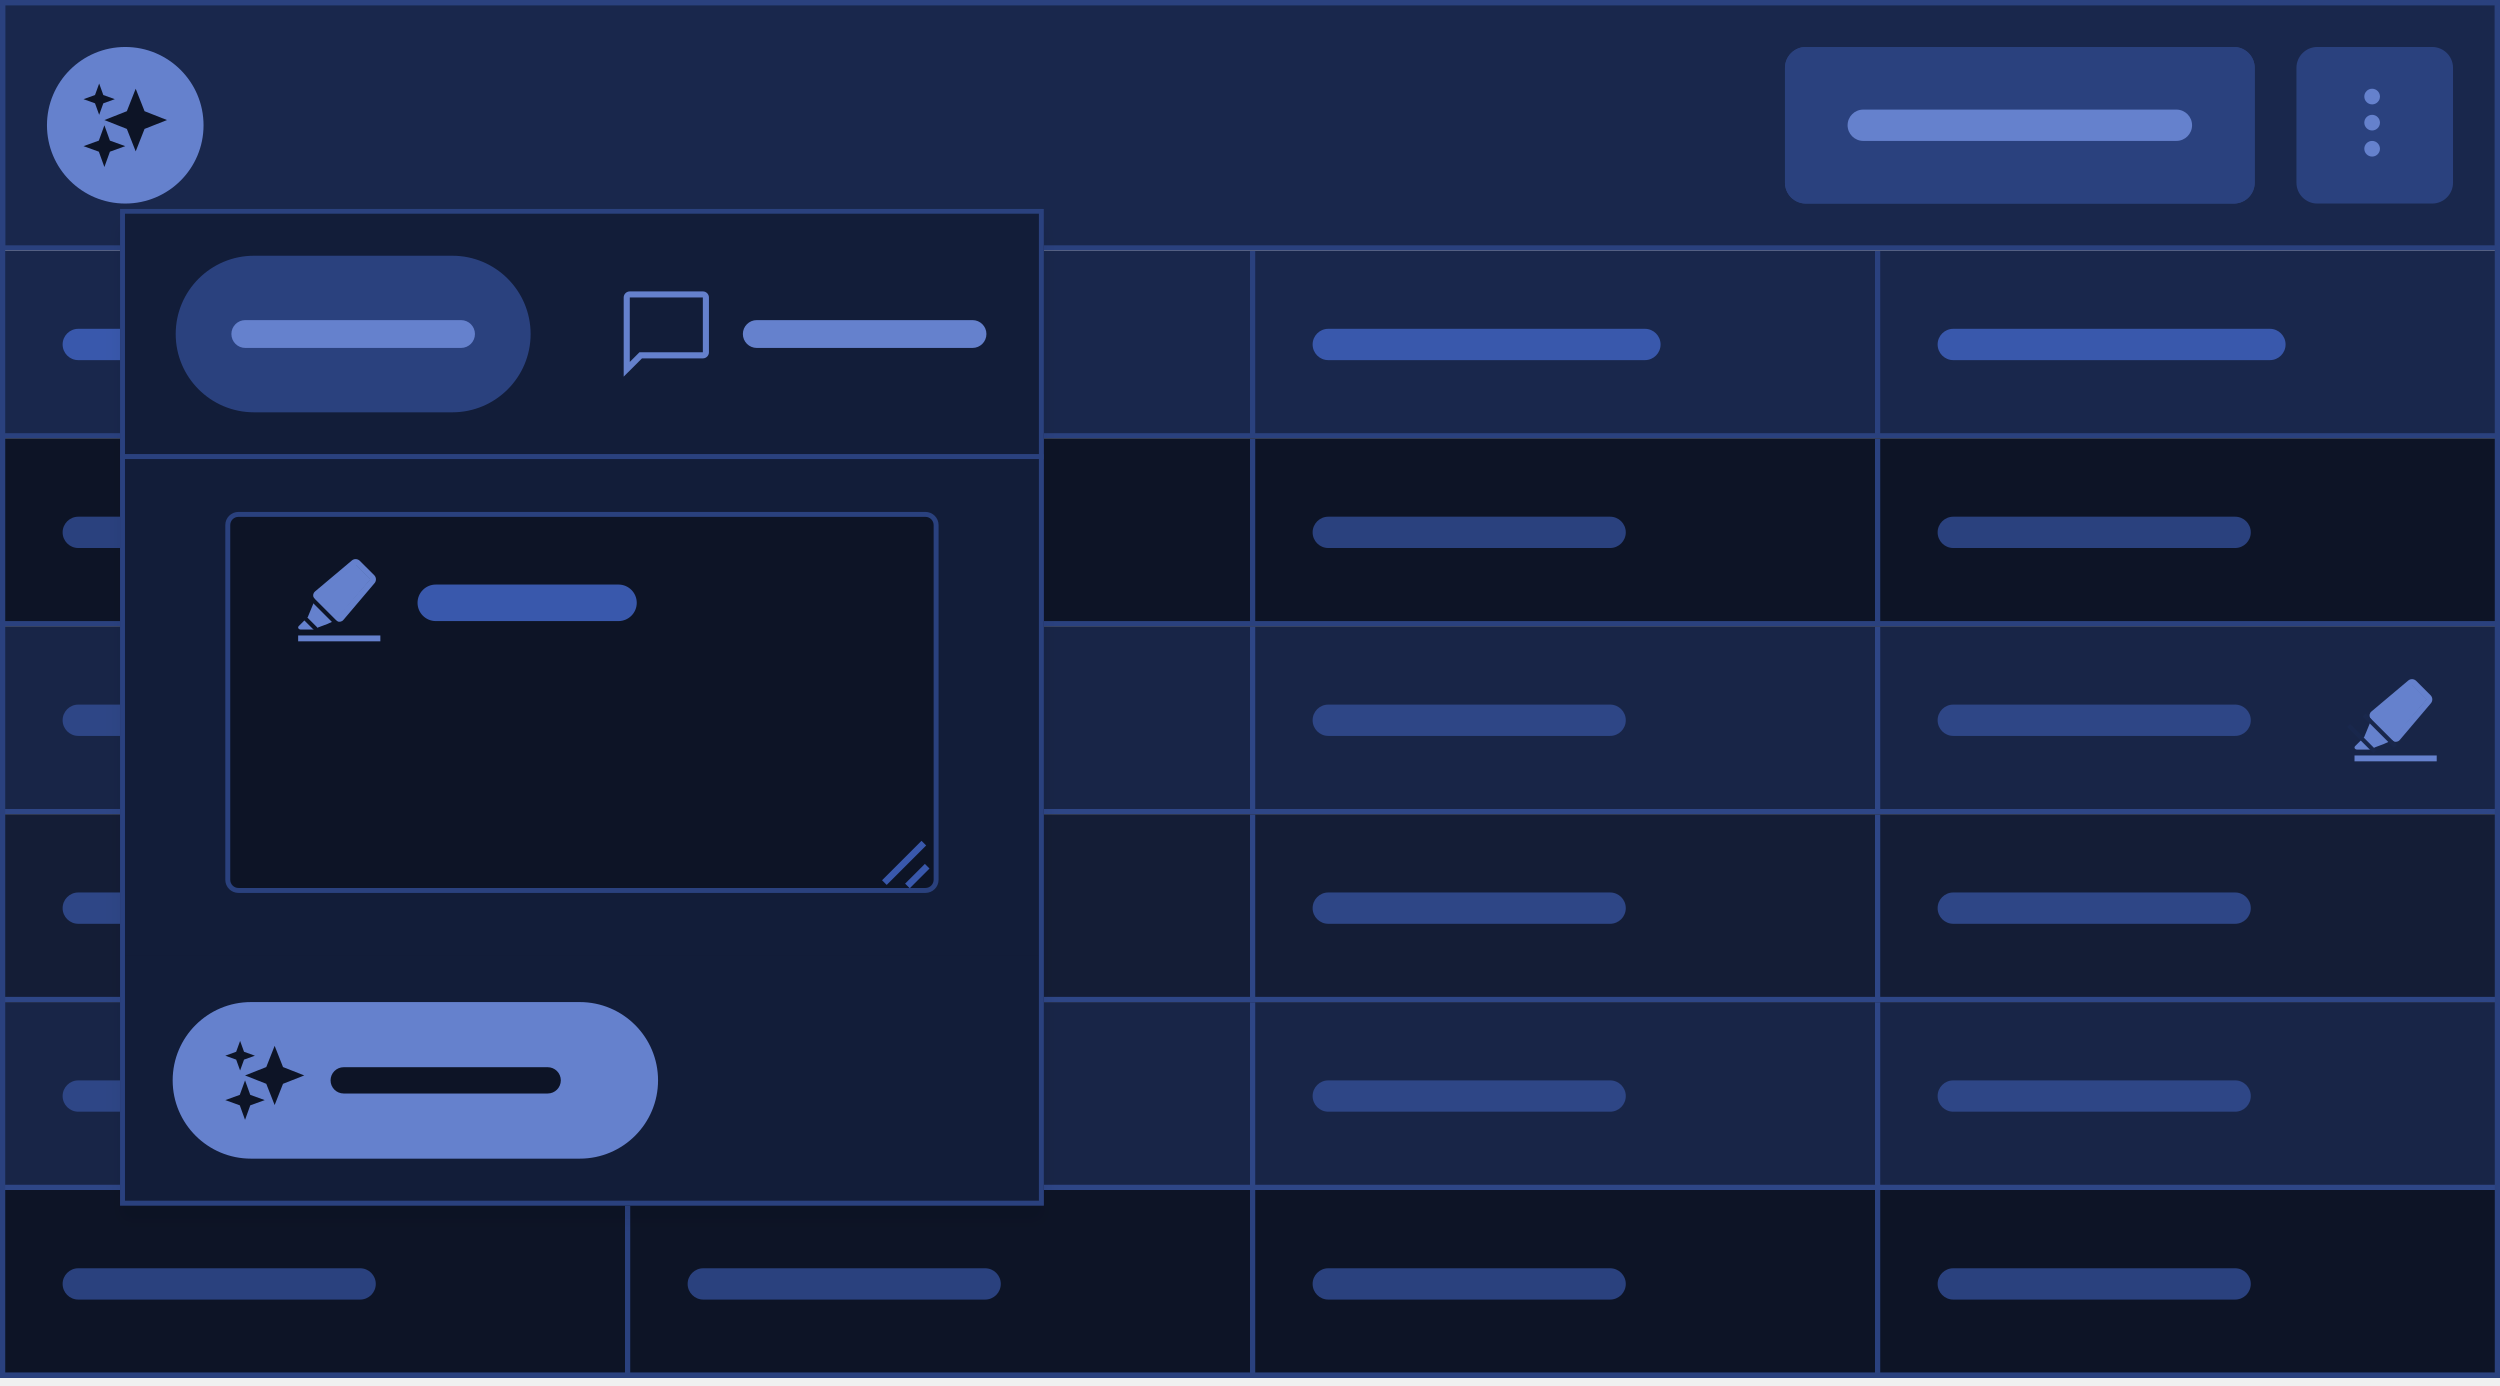
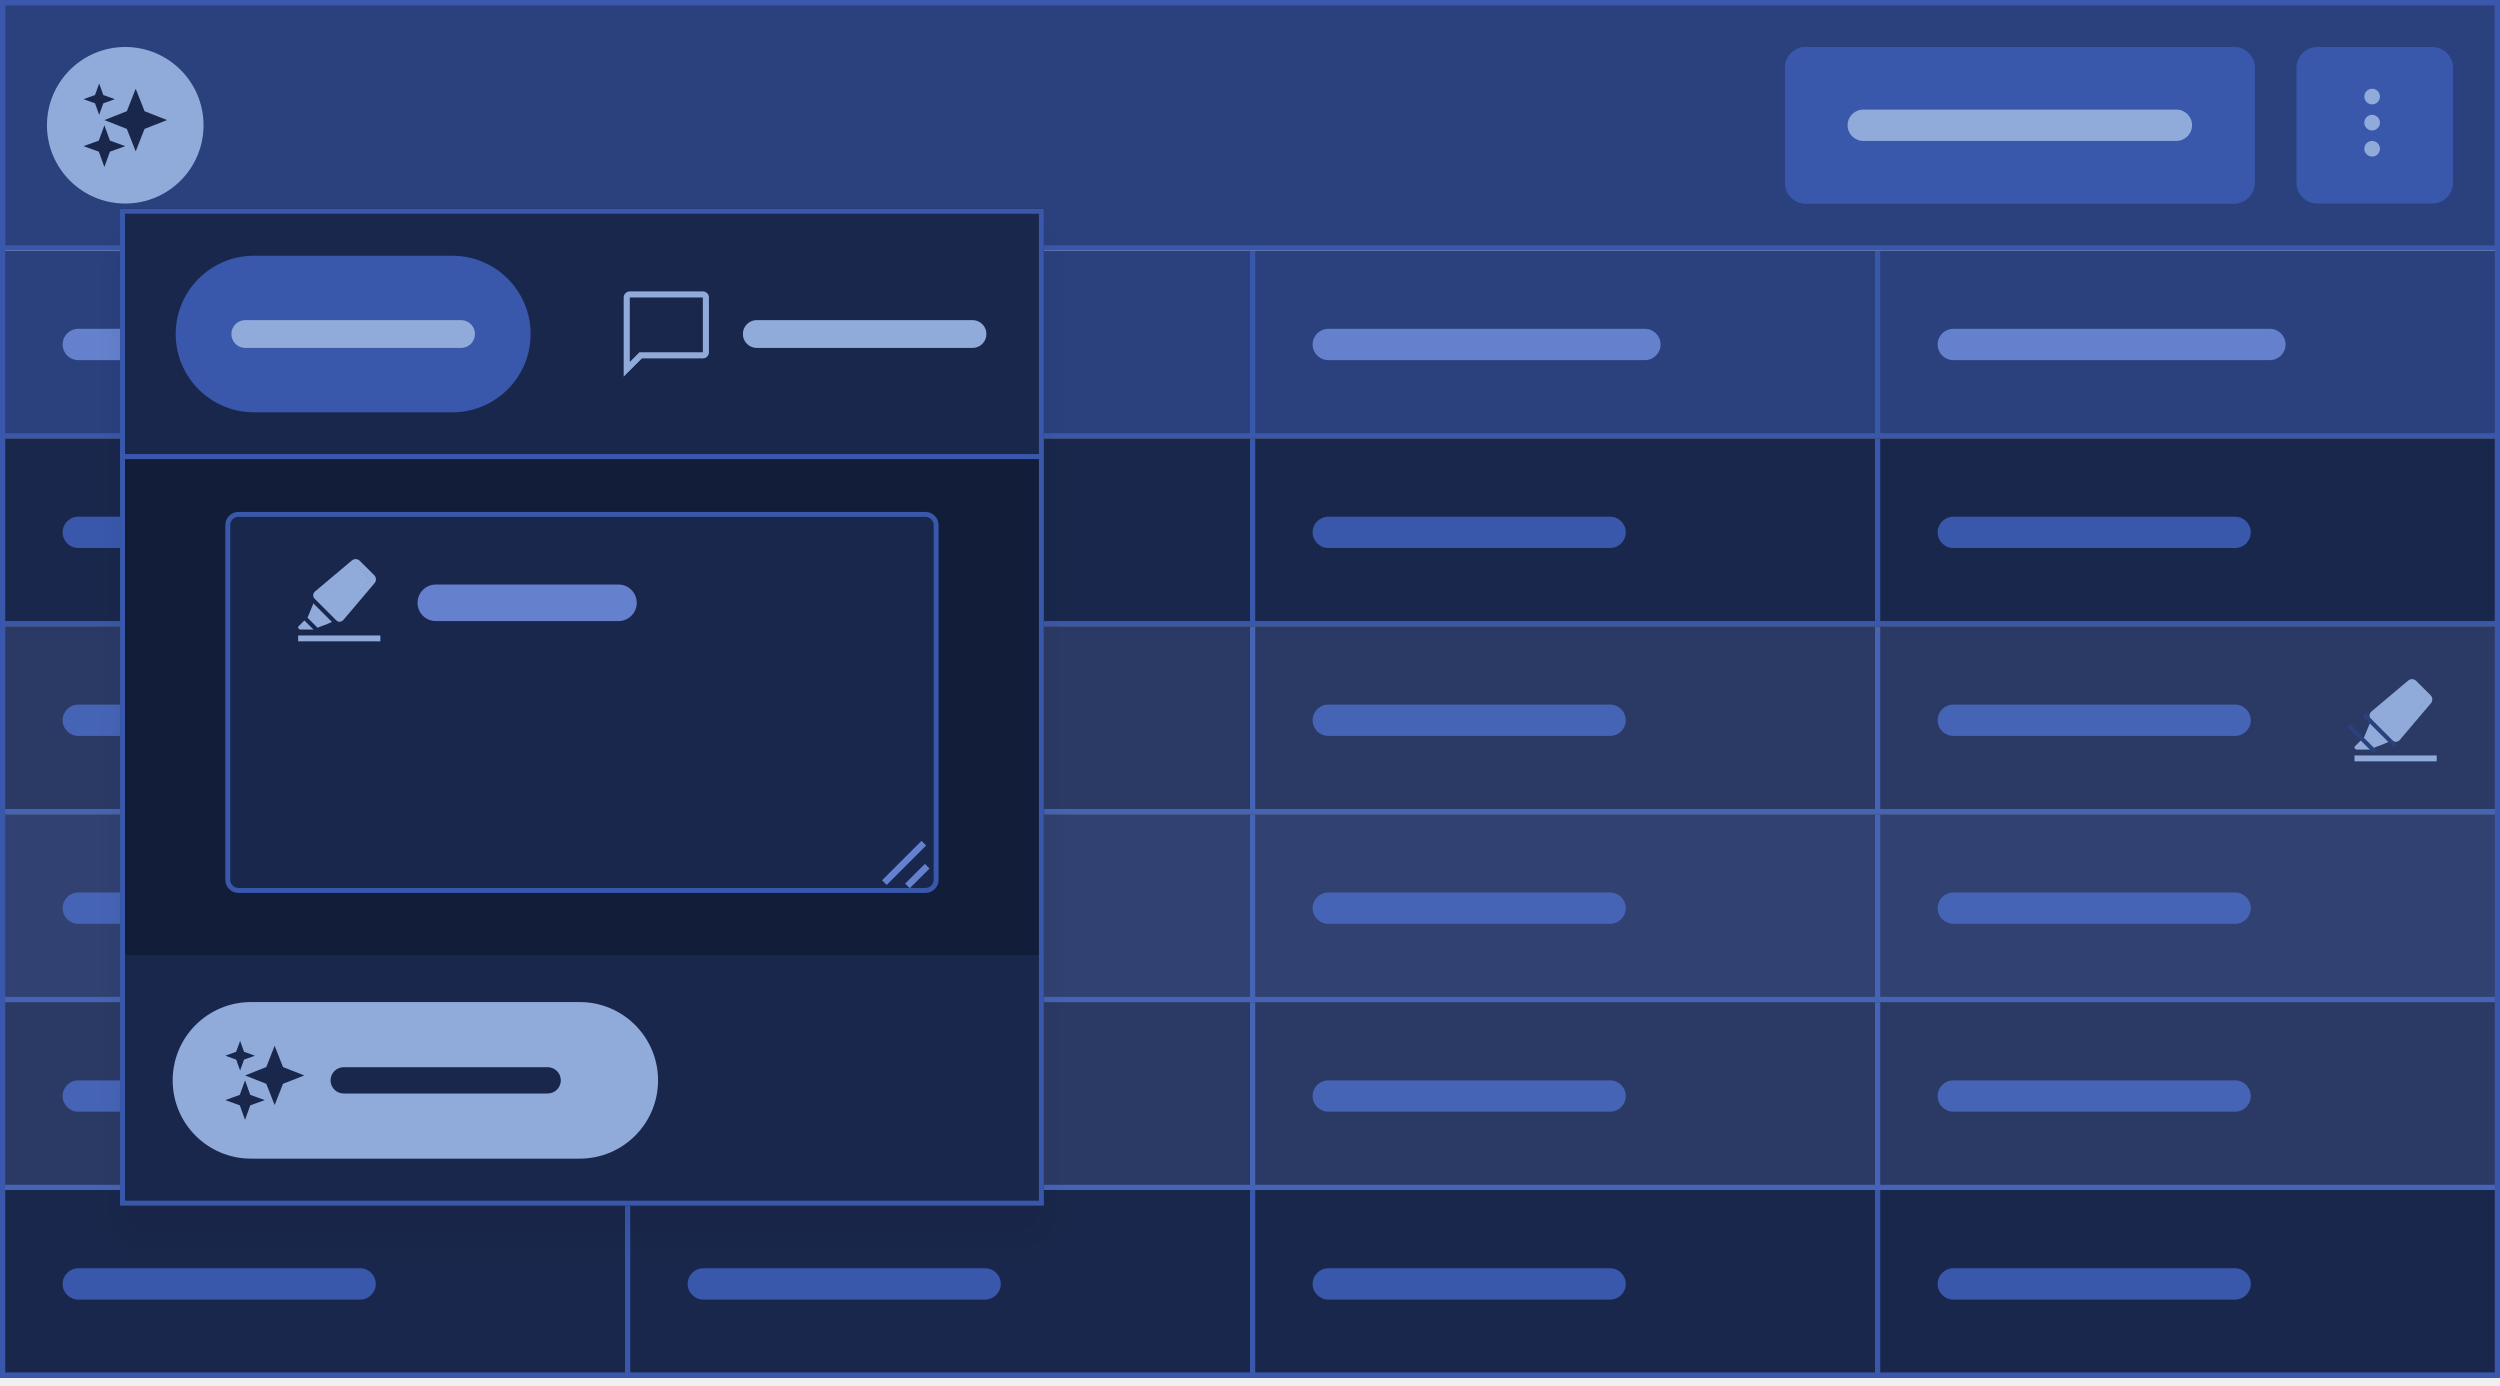
<svg xmlns="http://www.w3.org/2000/svg" width="240" height="133" viewBox="0 0 240 133" fill="none">
  <g clip-path="url(#clip0_9517_205327)">
-     <rect x="0.251" y="0.251" width="239.499" height="23.549" fill="#19274C" />
-     <rect x="0.251" y="0.251" width="239.499" height="23.549" stroke="#2A417E" stroke-width="0.501" />
-     <rect x="4.509" y="4.51" width="15.031" height="15.031" rx="7.516" fill="#6581CD" />
+     <rect x="0.251" y="0.251" width="239.499" height="23.549" fill="#2A417E" />
+     <rect x="0.251" y="0.251" width="239.499" height="23.549" stroke="#3958AC" stroke-width="0.501" />
+     <rect x="4.509" y="4.51" width="15.031" height="15.031" rx="7.516" fill="#90ABDA" />
    <g clip-path="url(#clip1_9517_205327)">
-       <path d="M13.027 8.519L13.877 10.675L16.033 11.525L13.877 12.375L13.027 14.531L12.177 12.375L10.021 11.525L12.177 10.675L13.027 8.519ZM9.489 13.499L8.017 14.03L9.489 14.562L10.021 16.034L10.552 14.562L12.025 14.03L10.552 13.499L10.021 12.026L9.489 13.499ZM9.121 9.122L8.017 9.521L9.121 9.919L9.52 11.024L9.918 9.919L11.023 9.521L9.918 9.122L9.52 8.018L9.121 9.122Z" fill="#0D1426" />
+       <path d="M13.027 8.519L13.877 10.675L16.033 11.525L13.877 12.375L13.027 14.531L12.177 12.375L10.021 11.525L12.177 10.675L13.027 8.519ZM9.489 13.499L8.017 14.03L9.489 14.562L10.021 16.034L10.552 14.562L12.025 14.03L10.552 13.499L10.021 12.026L9.489 13.499ZM9.121 9.122L8.017 9.521L9.121 9.919L9.52 11.024L9.918 9.919L11.023 9.521L9.918 9.122L9.52 8.018L9.121 9.122Z" fill="#19274C" />
    </g>
    <g clip-path="url(#clip2_9517_205327)">
-       <path d="M171.357 6.514C171.357 5.407 172.254 4.51 173.361 4.51H216.451V19.541H173.361C172.254 19.541 171.357 18.644 171.357 17.537V6.514Z" fill="#2A417E" />
-       <rect x="177.369" y="10.521" width="33.069" height="3.006" rx="1.503" fill="#6581CD" />
-     </g>
-     <rect x="171.607" y="4.76" width="44.593" height="14.53" rx="1.754" stroke="#2A417E" stroke-width="0.501" />
-     <rect x="220.459" y="4.51" width="15.031" height="15.031" rx="2.004" fill="#2A417E" />
-     <path d="M227.724 10.021C228.138 10.021 228.476 9.683 228.476 9.269C228.476 8.856 228.138 8.518 227.724 8.518C227.311 8.518 226.973 8.856 226.973 9.269C226.973 9.683 227.311 10.021 227.724 10.021Z" fill="#6581CD" />
-     <path d="M227.724 11.023C227.311 11.023 226.973 11.361 226.973 11.774C226.973 12.188 227.311 12.526 227.724 12.526C228.138 12.526 228.476 12.188 228.476 11.774C228.476 11.361 228.138 11.023 227.724 11.023Z" fill="#6581CD" />
-     <path d="M227.724 13.528C227.311 13.528 226.973 13.866 226.973 14.28C226.973 14.693 227.311 15.031 227.724 15.031C228.138 15.031 228.476 14.693 228.476 14.28C228.476 13.866 228.138 13.528 227.724 13.528Z" fill="#6581CD" />
+       <path d="M171.357 6.514C171.357 5.407 172.254 4.51 173.361 4.51H216.451V19.541H173.361C172.254 19.541 171.357 18.644 171.357 17.537V6.514Z" fill="#3958AC" />
+       <rect x="177.369" y="10.521" width="33.069" height="3.006" rx="1.503" fill="#90ABDA" />
+     </g>
+     <rect x="171.607" y="4.76" width="44.593" height="14.53" rx="1.754" stroke="#3958AC" stroke-width="0.501" />
+     <rect x="220.459" y="4.51" width="15.031" height="15.031" rx="2.004" fill="#3958AC" />
+     <path d="M227.724 10.021C228.138 10.021 228.476 9.683 228.476 9.269C228.476 8.856 228.138 8.518 227.724 8.518C227.311 8.518 226.973 8.856 226.973 9.269C226.973 9.683 227.311 10.021 227.724 10.021Z" fill="#90ABDA" />
+     <path d="M227.724 11.023C227.311 11.023 226.973 11.361 226.973 11.774C226.973 12.188 227.311 12.526 227.724 12.526C228.138 12.526 228.476 12.188 228.476 11.774C228.476 11.361 228.138 11.023 227.724 11.023Z" fill="#90ABDA" />
+     <path d="M227.724 13.528C227.311 13.528 226.973 13.866 226.973 14.28C226.973 14.693 227.311 15.031 227.724 15.031C228.138 15.031 228.476 14.693 228.476 14.28C228.476 13.866 228.138 13.528 227.724 13.528Z" fill="#90ABDA" />
    <g clip-path="url(#clip3_9517_205327)">
      <mask id="path-12-inside-1_9517_205327" fill="white">
        <path d="M0 24.051H240V42.088H0V24.051Z" />
      </mask>
-       <rect width="60" height="18.038" transform="translate(0 24.0508)" fill="#19274C" />
-       <rect x="6.012" y="31.566" width="33.403" height="3.006" rx="1.503" fill="#3958AC" />
+       <rect width="60" height="18.038" transform="translate(0 24.0508)" fill="#2A417E" />
+       <rect x="6.012" y="31.566" width="33.403" height="3.006" rx="1.503" fill="#6581CD" />
      <mask id="path-15-inside-2_9517_205327" fill="white">
        <path d="M60 24.051H120V42.088H60V24.051Z" />
      </mask>
-       <path d="M60 24.051H120V42.088H60V24.051Z" fill="#19274C" />
-       <path d="M60 42.088H60.501V24.051H60H59.499V42.088H60Z" fill="#2A417E" mask="url(#path-15-inside-2_9517_205327)" />
-       <rect x="66.013" y="31.566" width="33.403" height="3.006" rx="1.503" fill="#3958AC" />
+       <path d="M60 24.051H120V42.088H60V24.051Z" fill="#2A417E" />
+       <path d="M60 42.088H60.501V24.051H60H59.499V42.088H60Z" fill="#3958AC" mask="url(#path-15-inside-2_9517_205327)" />
+       <rect x="66.013" y="31.566" width="33.403" height="3.006" rx="1.503" fill="#6581CD" />
      <mask id="path-18-inside-3_9517_205327" fill="white">
        <path d="M120 24.051H180V42.088H120V24.051Z" />
      </mask>
-       <path d="M120 24.051H180V42.088H120V24.051Z" fill="#19274C" />
-       <path d="M120 42.088H120.501V24.051H120H119.499V42.088H120Z" fill="#2A417E" mask="url(#path-18-inside-3_9517_205327)" />
-       <rect x="126.012" y="31.566" width="33.403" height="3.006" rx="1.503" fill="#3958AC" />
+       <path d="M120 24.051H180V42.088H120V24.051Z" fill="#2A417E" />
+       <path d="M120 42.088H120.501V24.051H120H119.499V42.088H120Z" fill="#3958AC" mask="url(#path-18-inside-3_9517_205327)" />
+       <rect x="126.012" y="31.566" width="33.403" height="3.006" rx="1.503" fill="#6581CD" />
      <mask id="path-21-inside-4_9517_205327" fill="white">
        <path d="M180 24.051H240V42.088H180V24.051Z" />
      </mask>
-       <path d="M180 24.051H240V42.088H180V24.051Z" fill="#19274C" />
-       <path d="M180 42.088H180.501V24.051H180H179.499V42.088H180Z" fill="#2A417E" mask="url(#path-21-inside-4_9517_205327)" />
-       <rect x="186.012" y="31.566" width="33.403" height="3.006" rx="1.503" fill="#3958AC" />
-     </g>
-     <path d="M240 42.088V41.587H0V42.088V42.589H240V42.088Z" fill="#2A417E" mask="url(#path-12-inside-1_9517_205327)" />
+       <path d="M180 24.051H240V42.088H180V24.051Z" fill="#2A417E" />
+       <path d="M180 42.088H180.501V24.051H180H179.499V42.088H180Z" fill="#3958AC" mask="url(#path-21-inside-4_9517_205327)" />
+       <rect x="186.012" y="31.566" width="33.403" height="3.006" rx="1.503" fill="#6581CD" />
+     </g>
+     <path d="M240 42.088V41.587H0V42.088V42.589H240V42.088Z" fill="#3958AC" mask="url(#path-12-inside-1_9517_205327)" />
    <g clip-path="url(#clip4_9517_205327)">
      <mask id="path-24-inside-5_9517_205327" fill="white">
        <path d="M0 42.088H240V60.126H0V42.088Z" />
      </mask>
-       <rect width="60" height="18.038" transform="translate(0 42.0879)" fill="#0D1426" />
-       <rect x="6.012" y="49.603" width="30.063" height="3.006" rx="1.503" fill="#2A417E" />
+       <rect width="60" height="18.038" transform="translate(0 42.0879)" fill="#19274C" />
+       <rect x="6.012" y="49.603" width="30.063" height="3.006" rx="1.503" fill="#3958AC" />
      <mask id="path-27-inside-6_9517_205327" fill="white">
        <path d="M60 42.088H120V60.126H60V42.088Z" />
      </mask>
-       <path d="M60 42.088H120V60.126H60V42.088Z" fill="#0D1426" />
-       <path d="M60 60.126H60.501V42.088H60H59.499V60.126H60Z" fill="#2A417E" mask="url(#path-27-inside-6_9517_205327)" />
-       <rect x="66.013" y="49.603" width="30.063" height="3.006" rx="1.503" fill="#2A417E" />
+       <path d="M60 42.088H120V60.126H60V42.088Z" fill="#19274C" />
+       <path d="M60 60.126H60.501V42.088H60H59.499V60.126H60Z" fill="#3958AC" mask="url(#path-27-inside-6_9517_205327)" />
+       <rect x="66.013" y="49.603" width="30.063" height="3.006" rx="1.503" fill="#3958AC" />
      <mask id="path-30-inside-7_9517_205327" fill="white">
        <path d="M120 42.088H180V60.126H120V42.088Z" />
      </mask>
-       <path d="M120 42.088H180V60.126H120V42.088Z" fill="#0D1426" />
-       <path d="M120 60.126H120.501V42.088H120H119.499V60.126H120Z" fill="#2A417E" mask="url(#path-30-inside-7_9517_205327)" />
-       <rect x="126.012" y="49.603" width="30.063" height="3.006" rx="1.503" fill="#2A417E" />
+       <path d="M120 42.088H180V60.126H120V42.088Z" fill="#19274C" />
+       <path d="M120 60.126H120.501V42.088H120H119.499V60.126H120Z" fill="#3958AC" mask="url(#path-30-inside-7_9517_205327)" />
+       <rect x="126.012" y="49.603" width="30.063" height="3.006" rx="1.503" fill="#3958AC" />
      <mask id="path-33-inside-8_9517_205327" fill="white">
        <path d="M180 42.088H240V60.126H180V42.088Z" />
      </mask>
-       <path d="M180 42.088H240V60.126H180V42.088Z" fill="#0D1426" />
-       <path d="M180 60.126H180.501V42.088H180H179.499V60.126H180Z" fill="#2A417E" mask="url(#path-33-inside-8_9517_205327)" />
-       <rect x="186.012" y="49.603" width="30.063" height="3.006" rx="1.503" fill="#2A417E" />
-     </g>
-     <path d="M240 60.126V59.624H0V60.126V60.627H240V60.126Z" fill="#2A417E" mask="url(#path-24-inside-5_9517_205327)" />
+       <path d="M180 42.088H240V60.126H180V42.088Z" fill="#19274C" />
+       <path d="M180 60.126H180.501V42.088H180H179.499V60.126H180Z" fill="#3958AC" mask="url(#path-33-inside-8_9517_205327)" />
+       <rect x="186.012" y="49.603" width="30.063" height="3.006" rx="1.503" fill="#3958AC" />
+     </g>
+     <path d="M240 60.126V59.624H0V60.126V60.627H240V60.126Z" fill="#3958AC" mask="url(#path-24-inside-5_9517_205327)" />
    <g clip-path="url(#clip5_9517_205327)">
      <mask id="path-36-inside-9_9517_205327" fill="white">
        <path d="M0 60.125H240V78.163H0V60.125Z" />
      </mask>
      <rect width="60" height="18.038" transform="translate(0 60.125)" fill="#121D39" />
-       <rect x="6.012" y="67.641" width="30.063" height="3.006" rx="1.503" fill="#2A417E" />
+       <rect x="6.012" y="67.641" width="30.063" height="3.006" rx="1.503" fill="#3958AC" />
      <mask id="path-39-inside-10_9517_205327" fill="white">
        <path d="M60 60.125H120V78.163H60V60.125Z" />
      </mask>
      <path d="M60 60.125H120V78.163H60V60.125Z" fill="#121D39" />
-       <path d="M60 78.163H60.501V60.125H60H59.499V78.163H60Z" fill="#2A417E" mask="url(#path-39-inside-10_9517_205327)" />
-       <rect x="66.013" y="67.641" width="30.063" height="3.006" rx="1.503" fill="#2A417E" />
+       <path d="M60 78.163H60.501V60.125H60H59.499V78.163H60Z" fill="#3958AC" mask="url(#path-39-inside-10_9517_205327)" />
+       <rect x="66.013" y="67.641" width="30.063" height="3.006" rx="1.503" fill="#3958AC" />
      <mask id="path-42-inside-11_9517_205327" fill="white">
        <path d="M120 60.125H180V78.163H120V60.125Z" />
      </mask>
      <path d="M120 60.125H180V78.163H120V60.125Z" fill="#121D39" />
-       <path d="M120 78.163H120.501V60.125H120H119.499V78.163H120Z" fill="#2A417E" mask="url(#path-42-inside-11_9517_205327)" />
-       <rect x="126.012" y="67.641" width="30.063" height="3.006" rx="1.503" fill="#2A417E" />
+       <path d="M120 78.163H120.501V60.125H120H119.499V78.163H120Z" fill="#3958AC" mask="url(#path-42-inside-11_9517_205327)" />
+       <rect x="126.012" y="67.641" width="30.063" height="3.006" rx="1.503" fill="#3958AC" />
      <mask id="path-45-inside-12_9517_205327" fill="white">
        <path d="M180 60.125H240V78.163H180V60.125Z" />
      </mask>
      <path d="M180 60.125H240V78.163H180V60.125Z" fill="#121D39" />
-       <path d="M180 78.163H180.501V60.125H180H179.499V78.163H180Z" fill="#2A417E" mask="url(#path-45-inside-12_9517_205327)" />
-       <rect x="186.012" y="67.641" width="30.063" height="3.006" rx="1.503" fill="#2A417E" />
-     </g>
-     <path d="M240 78.163V77.662H0V78.163V78.664H240V78.163Z" fill="#2A417E" mask="url(#path-36-inside-9_9517_205327)" />
+       <path d="M180 78.163H180.501V60.125H180H179.499V78.163H180Z" fill="#3958AC" mask="url(#path-45-inside-12_9517_205327)" />
+       <rect x="186.012" y="67.641" width="30.063" height="3.006" rx="1.503" fill="#3958AC" />
+     </g>
+     <path d="M240 78.163V77.662H0V78.163V78.664H240V78.163Z" fill="#3958AC" mask="url(#path-36-inside-9_9517_205327)" />
    <g clip-path="url(#clip6_9517_205327)">
      <mask id="path-48-inside-13_9517_205327" fill="white">
        <path d="M0 78.162H240V96.2H0V78.162Z" />
      </mask>
-       <rect width="60" height="18.038" transform="translate(0 78.1621)" fill="#0D1426" />
-       <rect x="6.012" y="85.678" width="30.063" height="3.006" rx="1.503" fill="#2A417E" />
+       <rect width="60" height="18.038" transform="translate(0 78.1621)" fill="#19274C" />
+       <rect x="6.012" y="85.678" width="30.063" height="3.006" rx="1.503" fill="#3958AC" />
      <mask id="path-51-inside-14_9517_205327" fill="white">
        <path d="M60 78.162H120V96.2H60V78.162Z" />
      </mask>
-       <path d="M60 78.162H120V96.2H60V78.162Z" fill="#0D1426" />
-       <path d="M60 96.2H60.501V78.162H60H59.499V96.2H60Z" fill="#2A417E" mask="url(#path-51-inside-14_9517_205327)" />
-       <rect x="66.013" y="85.678" width="30.063" height="3.006" rx="1.503" fill="#2A417E" />
+       <path d="M60 78.162H120V96.2H60V78.162Z" fill="#19274C" />
+       <path d="M60 96.2H60.501V78.162H60H59.499V96.2H60Z" fill="#3958AC" mask="url(#path-51-inside-14_9517_205327)" />
+       <rect x="66.013" y="85.678" width="30.063" height="3.006" rx="1.503" fill="#3958AC" />
      <mask id="path-54-inside-15_9517_205327" fill="white">
        <path d="M120 78.162H180V96.2H120V78.162Z" />
      </mask>
-       <path d="M120 78.162H180V96.2H120V78.162Z" fill="#0D1426" />
-       <path d="M120 96.2H120.501V78.162H120H119.499V96.2H120Z" fill="#2A417E" mask="url(#path-54-inside-15_9517_205327)" />
-       <rect x="126.012" y="85.678" width="30.063" height="3.006" rx="1.503" fill="#2A417E" />
+       <path d="M120 78.162H180V96.2H120V78.162Z" fill="#19274C" />
+       <path d="M120 96.2H120.501V78.162H120H119.499V96.2H120Z" fill="#3958AC" mask="url(#path-54-inside-15_9517_205327)" />
+       <rect x="126.012" y="85.678" width="30.063" height="3.006" rx="1.503" fill="#3958AC" />
      <mask id="path-57-inside-16_9517_205327" fill="white">
        <path d="M180 78.162H240V96.2H180V78.162Z" />
      </mask>
-       <path d="M180 78.162H240V96.2H180V78.162Z" fill="#0D1426" />
-       <path d="M180 96.2H180.501V78.162H180H179.499V96.2H180Z" fill="#2A417E" mask="url(#path-57-inside-16_9517_205327)" />
-       <rect x="186.012" y="85.678" width="30.063" height="3.006" rx="1.503" fill="#2A417E" />
-     </g>
-     <path d="M240 96.2V95.699H0V96.2V96.701H240V96.2Z" fill="#2A417E" mask="url(#path-48-inside-13_9517_205327)" />
+       <path d="M180 78.162H240V96.2H180V78.162Z" fill="#19274C" />
+       <path d="M180 96.2H180.501V78.162H180H179.499V96.2H180Z" fill="#3958AC" mask="url(#path-57-inside-16_9517_205327)" />
+       <rect x="186.012" y="85.678" width="30.063" height="3.006" rx="1.503" fill="#3958AC" />
+     </g>
+     <path d="M240 96.2V95.699H0V96.2V96.701H240V96.2Z" fill="#3958AC" mask="url(#path-48-inside-13_9517_205327)" />
    <g clip-path="url(#clip7_9517_205327)">
      <mask id="path-60-inside-17_9517_205327" fill="white">
        <path d="M0 96.201H240V114.239H0V96.201Z" />
      </mask>
      <rect width="60" height="18.038" transform="translate(0 96.2012)" fill="#121D39" />
-       <rect x="6.012" y="103.717" width="30.063" height="3.006" rx="1.503" fill="#2A417E" />
+       <rect x="6.012" y="103.717" width="30.063" height="3.006" rx="1.503" fill="#3958AC" />
      <mask id="path-63-inside-18_9517_205327" fill="white">
        <path d="M60 96.201H120V114.239H60V96.201Z" />
      </mask>
      <path d="M60 96.201H120V114.239H60V96.201Z" fill="#121D39" />
-       <path d="M60 114.239H60.501V96.201H60H59.499V114.239H60Z" fill="#2A417E" mask="url(#path-63-inside-18_9517_205327)" />
-       <rect x="66.013" y="103.717" width="30.063" height="3.006" rx="1.503" fill="#2A417E" />
+       <path d="M60 114.239H60.501V96.201H60H59.499V114.239H60Z" fill="#3958AC" mask="url(#path-63-inside-18_9517_205327)" />
+       <rect x="66.013" y="103.717" width="30.063" height="3.006" rx="1.503" fill="#3958AC" />
      <mask id="path-66-inside-19_9517_205327" fill="white">
        <path d="M120 96.201H180V114.239H120V96.201Z" />
      </mask>
      <path d="M120 96.201H180V114.239H120V96.201Z" fill="#121D39" />
-       <path d="M120 114.239H120.501V96.201H120H119.499V114.239H120Z" fill="#2A417E" mask="url(#path-66-inside-19_9517_205327)" />
-       <rect x="126.012" y="103.717" width="30.063" height="3.006" rx="1.503" fill="#2A417E" />
+       <path d="M120 114.239H120.501V96.201H120H119.499V114.239H120Z" fill="#3958AC" mask="url(#path-66-inside-19_9517_205327)" />
+       <rect x="126.012" y="103.717" width="30.063" height="3.006" rx="1.503" fill="#3958AC" />
      <mask id="path-69-inside-20_9517_205327" fill="white">
        <path d="M180 96.201H240V114.239H180V96.201Z" />
      </mask>
      <path d="M180 96.201H240V114.239H180V96.201Z" fill="#121D39" />
-       <path d="M180 114.239H180.501V96.201H180H179.499V114.239H180Z" fill="#2A417E" mask="url(#path-69-inside-20_9517_205327)" />
-       <rect x="186.012" y="103.717" width="30.063" height="3.006" rx="1.503" fill="#2A417E" />
-     </g>
-     <path d="M240 114.239V113.738H0V114.239V114.74H240V114.239Z" fill="#2A417E" mask="url(#path-60-inside-17_9517_205327)" />
+       <path d="M180 114.239H180.501V96.201H180H179.499V114.239H180Z" fill="#3958AC" mask="url(#path-69-inside-20_9517_205327)" />
+       <rect x="186.012" y="103.717" width="30.063" height="3.006" rx="1.503" fill="#3958AC" />
+     </g>
+     <path d="M240 114.239V113.738H0V114.239V114.74H240V114.239Z" fill="#3958AC" mask="url(#path-60-inside-17_9517_205327)" />
    <g clip-path="url(#clip8_9517_205327)">
      <mask id="path-72-inside-21_9517_205327" fill="white">
        <path d="M0 114.238H240V132.276H0V114.238Z" />
      </mask>
-       <rect width="60" height="18.038" transform="translate(0 114.238)" fill="#0D1426" />
-       <rect x="6.012" y="121.754" width="30.063" height="3.006" rx="1.503" fill="#2A417E" />
+       <rect width="60" height="18.038" transform="translate(0 114.238)" fill="#19274C" />
+       <rect x="6.012" y="121.754" width="30.063" height="3.006" rx="1.503" fill="#3958AC" />
      <mask id="path-75-inside-22_9517_205327" fill="white">
        <path d="M60 114.238H120V132.276H60V114.238Z" />
      </mask>
-       <path d="M60 114.238H120V132.276H60V114.238Z" fill="#0D1426" />
-       <path d="M60 132.276H60.501V114.238H60H59.499V132.276H60Z" fill="#2A417E" mask="url(#path-75-inside-22_9517_205327)" />
-       <rect x="66.013" y="121.754" width="30.063" height="3.006" rx="1.503" fill="#2A417E" />
+       <path d="M60 114.238H120V132.276H60V114.238Z" fill="#19274C" />
+       <path d="M60 132.276H60.501V114.238H60H59.499V132.276H60Z" fill="#3958AC" mask="url(#path-75-inside-22_9517_205327)" />
+       <rect x="66.013" y="121.754" width="30.063" height="3.006" rx="1.503" fill="#3958AC" />
      <mask id="path-78-inside-23_9517_205327" fill="white">
        <path d="M120 114.238H180V132.276H120V114.238Z" />
      </mask>
-       <path d="M120 114.238H180V132.276H120V114.238Z" fill="#0D1426" />
-       <path d="M120 132.276H120.501V114.238H120H119.499V132.276H120Z" fill="#2A417E" mask="url(#path-78-inside-23_9517_205327)" />
-       <rect x="126.012" y="121.754" width="30.063" height="3.006" rx="1.503" fill="#2A417E" />
+       <path d="M120 114.238H180V132.276H120V114.238Z" fill="#19274C" />
+       <path d="M120 132.276H120.501V114.238H120H119.499V132.276H120Z" fill="#3958AC" mask="url(#path-78-inside-23_9517_205327)" />
+       <rect x="126.012" y="121.754" width="30.063" height="3.006" rx="1.503" fill="#3958AC" />
      <mask id="path-81-inside-24_9517_205327" fill="white">
        <path d="M180 114.238H240V132.276H180V114.238Z" />
      </mask>
-       <path d="M180 114.238H240V132.276H180V114.238Z" fill="#0D1426" />
-       <path d="M180 132.276H180.501V114.238H180H179.499V132.276H180Z" fill="#2A417E" mask="url(#path-81-inside-24_9517_205327)" />
-       <rect x="186.012" y="121.754" width="30.063" height="3.006" rx="1.503" fill="#2A417E" />
-     </g>
-     <path d="M240 132.276V131.775H0V132.276V132.777H240V132.276Z" fill="#2A417E" mask="url(#path-72-inside-21_9517_205327)" />
-     <rect y="60.125" width="240" height="54.113" fill="#5473C8" fill-opacity="0.1" />
+       <path d="M180 114.238H240V132.276H180V114.238Z" fill="#19274C" />
+       <path d="M180 132.276H180.501V114.238H180H179.499V132.276H180Z" fill="#3958AC" mask="url(#path-81-inside-24_9517_205327)" />
+       <rect x="186.012" y="121.754" width="30.063" height="3.006" rx="1.503" fill="#3958AC" />
+     </g>
+     <path d="M240 132.276V131.775H0V132.276V132.777H240V132.276Z" fill="#3958AC" mask="url(#path-72-inside-21_9517_205327)" />
+     <rect y="60.125" width="240" height="54.113" fill="#6581CD" fill-opacity="0.3" />
    <g filter="url(#filter0_d_9517_205327)">
      <g clip-path="url(#clip9_9517_205327)">
-         <rect x="11.524" y="20.041" width="88.685" height="95.699" fill="#0D1426" />
+         <rect x="11.524" y="20.041" width="88.685" height="95.699" fill="#19274C" />
        <mask id="path-87-inside-25_9517_205327" fill="white">
          <path d="M11.524 20.041H100.209V44.091H11.524V20.041Z" />
        </mask>
-         <path d="M11.524 20.041H100.209V44.091H11.524V20.041Z" fill="#121D39" />
-         <path d="M100.209 44.091V43.59H11.524V44.091V44.592H100.209V44.091Z" fill="#2A417E" mask="url(#path-87-inside-25_9517_205327)" />
-         <rect x="16.868" y="24.551" width="34.071" height="15.031" rx="7.516" fill="#2A417E" />
-         <rect x="22.213" y="30.73" width="23.382" height="2.672" rx="1.336" fill="#6581CD" />
-         <path d="M60.459 27.975H67.474C67.795 27.975 68.058 28.238 68.058 28.559V33.82C68.058 34.142 67.795 34.405 67.474 34.405H61.628L59.874 36.158V28.559C59.874 28.238 60.138 27.975 60.459 27.975ZM67.473 33.82L67.474 33.819V28.56L67.473 28.559H60.46L60.459 28.56V34.747L61.386 33.82H67.473Z" fill="#6581CD" />
-         <rect x="71.315" y="30.73" width="23.382" height="2.672" rx="1.336" fill="#6581CD" />
+         <path d="M11.524 20.041H100.209V44.091H11.524V20.041Z" fill="#19274C" />
+         <path d="M100.209 44.091V43.59H11.524V44.091V44.592H100.209V44.091Z" fill="#3958AC" mask="url(#path-87-inside-25_9517_205327)" />
+         <rect x="16.868" y="24.551" width="34.071" height="15.031" rx="7.516" fill="#3958AC" />
+         <rect x="22.213" y="30.73" width="23.382" height="2.672" rx="1.336" fill="#90ABDA" />
+         <path d="M60.459 27.975H67.474C67.795 27.975 68.058 28.238 68.058 28.559V33.82C68.058 34.142 67.795 34.405 67.474 34.405H61.628L59.874 36.158V28.559C59.874 28.238 60.138 27.975 60.459 27.975ZM67.473 33.82L67.474 33.819V28.56L67.473 28.559H60.46L60.459 28.56V34.747L61.386 33.82H67.473Z" fill="#90ABDA" />
+         <rect x="71.315" y="30.73" width="23.382" height="2.672" rx="1.336" fill="#90ABDA" />
        <rect width="88.685" height="47.599" transform="translate(11.5239 44.0918)" fill="#121D39" />
-         <rect x="21.866" y="49.381" width="68.001" height="36.102" rx="1.026" fill="#0D1426" />
-         <rect x="21.866" y="49.381" width="68.001" height="36.102" rx="1.026" stroke="#2A417E" stroke-width="0.474" />
-         <path d="M87.337 85.274L86.891 84.828L88.786 82.933L89.232 83.379L87.337 85.274ZM88.91 81.165L88.464 80.719L84.677 84.506L85.123 84.952L88.91 81.165Z" fill="#3958AC" />
+         <rect x="21.866" y="49.381" width="68.001" height="36.102" rx="1.026" fill="#19274C" />
+         <rect x="21.866" y="49.381" width="68.001" height="36.102" rx="1.026" stroke="#3958AC" stroke-width="0.474" />
+         <path d="M87.337 85.274L86.891 84.828L88.786 82.933L89.232 83.379L87.337 85.274ZM88.91 81.165L88.464 80.719L84.677 84.506L85.123 84.952L88.91 81.165Z" fill="#6581CD" />
        <g clip-path="url(#clip10_9517_205327)">
-           <path d="M32.844 59.619C32.862 59.611 32.881 59.598 32.9 59.58C32.882 59.594 32.863 59.608 32.844 59.619ZM36.514 61.002V61.566H28.622V61.002H36.514ZM35.925 55.219L34.542 53.84C34.331 53.629 33.992 53.618 33.768 53.814L33.739 53.839L30.562 56.512L30.238 56.785C30.201 56.816 30.17 56.85 30.145 56.888C30.143 56.889 30.142 56.891 30.142 56.892C30.019 57.083 30.037 57.338 30.208 57.509L30.245 57.547L30.245 57.549L29.998 58.147L29.548 59.238L28.688 60.096C28.611 60.172 28.605 60.255 28.651 60.332C28.688 60.394 28.791 60.438 28.852 60.438C29.217 60.438 30.151 60.431 30.345 60.431L30.544 60.232L31.416 59.907L32.224 59.543C32.324 59.641 32.453 59.69 32.581 59.69C32.673 59.69 32.765 59.665 32.846 59.615C32.865 59.603 32.884 59.59 32.902 59.575L32.902 59.575C32.925 59.556 32.947 59.535 32.967 59.511L35.925 56.021L35.951 55.992C36.147 55.767 36.135 55.43 35.925 55.219H35.925ZM29.548 60.033L29.947 59.635L30.146 59.834C29.834 59.946 29.735 59.971 29.548 60.033H29.548ZM31.179 59.484L30.773 59.694L30.157 59.026L30.632 57.901L31.83 59.149L31.179 59.484L31.179 59.484ZM32.532 59.041L30.709 57.229L34.142 54.24L35.524 55.619L32.533 59.041H32.532Z" fill="#6581CD" />
+           <path d="M32.844 59.619C32.862 59.611 32.881 59.598 32.9 59.58C32.882 59.594 32.863 59.608 32.844 59.619ZM36.514 61.002V61.566H28.622V61.002H36.514ZM35.925 55.219L34.542 53.84C34.331 53.629 33.992 53.618 33.768 53.814L33.739 53.839L30.562 56.512L30.238 56.785C30.201 56.816 30.17 56.85 30.145 56.888C30.143 56.889 30.142 56.891 30.142 56.892C30.019 57.083 30.037 57.338 30.208 57.509L30.245 57.547L30.245 57.549L29.998 58.147L29.548 59.238L28.688 60.096C28.611 60.172 28.605 60.255 28.651 60.332C28.688 60.394 28.791 60.438 28.852 60.438C29.217 60.438 30.151 60.431 30.345 60.431L30.544 60.232L31.416 59.907L32.224 59.543C32.324 59.641 32.453 59.69 32.581 59.69C32.673 59.69 32.765 59.665 32.846 59.615C32.865 59.603 32.884 59.59 32.902 59.575L32.902 59.575C32.925 59.556 32.947 59.535 32.967 59.511L35.925 56.021L35.951 55.992C36.147 55.767 36.135 55.43 35.925 55.219H35.925ZM29.548 60.033L29.947 59.635L30.146 59.834C29.834 59.946 29.735 59.971 29.548 60.033H29.548ZM31.179 59.484L30.773 59.694L30.157 59.026L30.632 57.901L31.83 59.149L31.179 59.484L31.179 59.484ZM32.532 59.041L30.709 57.229L34.142 54.24L35.524 55.619L32.533 59.041H32.532Z" fill="#90ABDA" />
        </g>
-         <path d="M29.812 59.124L30.564 57.12L34.071 54.113L35.574 55.616L32.568 59.124L30.063 60.126H29.311L29.812 59.124Z" fill="#6581CD" />
-         <path d="M29.561 57.119L32.568 60.125" stroke="#0D1426" stroke-width="0.401" />
-         <path d="M28.058 58.121L30.564 60.626" stroke="#0D1426" stroke-width="0.401" />
-         <rect x="40.084" y="56.117" width="21.044" height="3.507" rx="1.754" fill="#3958AC" />
-         <rect width="88.685" height="24.05" transform="translate(11.5239 91.6895)" fill="#121D39" />
-         <rect x="16.576" y="96.199" width="46.597" height="15.031" rx="7.516" fill="#6581CD" />
-         <path d="M26.366 100.399L27.17 102.438L29.208 103.242L27.17 104.045L26.366 106.084L25.562 104.045L23.524 103.242L25.562 102.438L26.366 100.399ZM23.021 105.107L21.629 105.61L23.021 106.112L23.524 107.505L24.026 106.112L25.418 105.61L24.026 105.107L23.524 103.715L23.021 105.107ZM22.673 100.97L21.629 101.347L22.673 101.724L23.05 102.768L23.427 101.724L24.471 101.347L23.427 100.97L23.05 99.926L22.673 100.97Z" fill="#0D1426" />
-         <rect x="31.734" y="102.451" width="22.105" height="2.526" rx="1.263" fill="#0D1426" />
+         <path d="M29.812 59.124L30.564 57.12L34.071 54.113L35.574 55.616L32.568 59.124L30.063 60.126H29.311L29.812 59.124Z" fill="#90ABDA" />
+         <path d="M29.561 57.119L32.568 60.125" stroke="#19274C" stroke-width="0.401" />
+         <path d="M28.058 58.121L30.564 60.626" stroke="#19274C" stroke-width="0.401" />
+         <rect x="40.084" y="56.117" width="21.044" height="3.507" rx="1.754" fill="#6581CD" />
+         <rect width="88.685" height="24.05" transform="translate(11.5239 91.6895)" fill="#19274C" />
+         <rect x="16.576" y="96.199" width="46.597" height="15.031" rx="7.516" fill="#90ABDA" />
+         <path d="M26.366 100.399L27.17 102.438L29.208 103.242L27.17 104.045L26.366 106.084L25.562 104.045L23.524 103.242L25.562 102.438L26.366 100.399ZM23.021 105.107L21.629 105.61L23.021 106.112L23.524 107.505L24.026 106.112L25.418 105.61L24.026 105.107L23.524 103.715L23.021 105.107ZM22.673 100.97L21.629 101.347L22.673 101.724L23.05 102.768L23.427 101.724L24.471 101.347L23.427 100.97L23.05 99.926L22.673 100.97Z" fill="#19274C" />
+         <rect x="31.734" y="102.451" width="22.105" height="2.526" rx="1.263" fill="#19274C" />
      </g>
-       <rect x="11.761" y="20.278" width="88.211" height="95.226" stroke="#2A417E" stroke-width="0.474" />
+       <rect x="11.761" y="20.278" width="88.211" height="95.226" stroke="#3958AC" stroke-width="0.474" />
    </g>
    <g clip-path="url(#clip11_9517_205327)">
-       <path d="M230.255 71.145C230.273 71.136 230.292 71.123 230.311 71.105C230.293 71.12 230.274 71.133 230.255 71.145ZM233.925 72.527V73.091H226.033V72.527H233.925ZM233.336 66.745L231.954 65.365C231.742 65.154 231.404 65.143 231.179 65.339L231.15 65.364L227.974 68.037L227.649 68.311C227.612 68.341 227.581 68.376 227.556 68.413C227.555 68.415 227.554 68.416 227.553 68.418C227.43 68.609 227.448 68.864 227.619 69.035L227.657 69.072L227.656 69.074L227.409 69.672L226.959 70.763L226.099 71.621C226.023 71.698 226.016 71.78 226.062 71.857C226.099 71.919 226.203 71.964 226.263 71.964C226.628 71.963 227.562 71.956 227.756 71.957L227.956 71.758L228.827 71.432L229.636 71.068C229.735 71.166 229.864 71.215 229.992 71.215C230.084 71.215 230.176 71.19 230.257 71.14C230.276 71.129 230.295 71.115 230.313 71.101L230.313 71.1C230.337 71.082 230.358 71.06 230.378 71.036L233.337 67.546L233.362 67.517C233.558 67.293 233.546 66.955 233.336 66.745H233.336ZM226.959 71.559L227.358 71.161L227.557 71.36C227.246 71.472 227.146 71.496 226.959 71.559H226.959ZM228.591 71.01L228.184 71.219L227.568 70.551L228.043 69.426L229.241 70.674L228.59 71.01L228.591 71.01ZM229.943 70.566L228.12 68.754L231.553 65.766L232.935 67.145L229.944 70.566H229.943Z" fill="#6581CD" />
-     </g>
-     <path d="M227.223 70.647L227.975 68.643L231.482 65.637L232.985 67.14L229.979 70.647L227.474 71.649H226.722L227.223 70.647Z" fill="#6581CD" />
-     <path d="M226.973 68.643L229.979 71.649" stroke="#19274C" stroke-width="0.401" />
-     <path d="M225.47 69.644L227.975 72.15" stroke="#19274C" stroke-width="0.401" />
+       <path d="M230.255 71.145C230.273 71.136 230.292 71.123 230.311 71.105C230.293 71.12 230.274 71.133 230.255 71.145ZM233.925 72.527V73.091H226.033V72.527H233.925ZM233.336 66.745L231.954 65.365C231.742 65.154 231.404 65.143 231.179 65.339L231.15 65.364L227.974 68.037L227.649 68.311C227.612 68.341 227.581 68.376 227.556 68.413C227.555 68.415 227.554 68.416 227.553 68.418C227.43 68.609 227.448 68.864 227.619 69.035L227.657 69.072L227.656 69.074L227.409 69.672L226.959 70.763L226.099 71.621C226.023 71.698 226.016 71.78 226.062 71.857C226.099 71.919 226.203 71.964 226.263 71.964C226.628 71.963 227.562 71.956 227.756 71.957L227.956 71.758L228.827 71.432L229.636 71.068C229.735 71.166 229.864 71.215 229.992 71.215C230.084 71.215 230.176 71.19 230.257 71.14C230.276 71.129 230.295 71.115 230.313 71.101L230.313 71.1C230.337 71.082 230.358 71.06 230.378 71.036L233.337 67.546L233.362 67.517C233.558 67.293 233.546 66.955 233.336 66.745H233.336ZM226.959 71.559L227.358 71.161L227.557 71.36C227.246 71.472 227.146 71.496 226.959 71.559H226.959ZM228.591 71.01L228.184 71.219L227.568 70.551L228.043 69.426L229.241 70.674L228.59 71.01L228.591 71.01ZM229.943 70.566L228.12 68.754L231.553 65.766L232.935 67.145L229.944 70.566H229.943Z" fill="#90ABDA" />
+     </g>
+     <path d="M227.223 70.647L227.975 68.643L231.482 65.637L232.985 67.14L229.979 70.647L227.474 71.649H226.722L227.223 70.647Z" fill="#90ABDA" />
+     <path d="M226.973 68.643L229.979 71.649" stroke="#2A417E" stroke-width="0.401" />
+     <path d="M225.47 69.644L227.975 72.15" stroke="#2A417E" stroke-width="0.401" />
  </g>
-   <rect x="0.251" y="0.251" width="239.499" height="131.775" stroke="#2A417E" stroke-width="0.501" />
+   <rect x="0.251" y="0.251" width="239.499" height="131.775" stroke="#3958AC" stroke-width="0.501" />
  <defs>
-     <filter id="filter0_d_9517_205327" x="10.021" y="20.041" width="91.691" height="98.706" filterUnits="userSpaceOnUse" color-interpolation-filters="sRGB">
+     <filter id="filter0_d_9517_205327" x="8.524" y="20.041" width="94.685" height="101.699" filterUnits="userSpaceOnUse" color-interpolation-filters="sRGB">
      <feFlood flood-opacity="0" result="BackgroundImageFix" />
      <feColorMatrix in="SourceAlpha" type="matrix" values="0 0 0 0 0 0 0 0 0 0 0 0 0 0 0 0 0 0 127 0" result="hardAlpha" />
-       <feOffset dy="1.503" />
-       <feGaussianBlur stdDeviation="0.752" />
+       <feOffset dy="3" />
+       <feGaussianBlur stdDeviation="1.5" />
      <feColorMatrix type="matrix" values="0 0 0 0 0 0 0 0 0 0 0 0 0 0 0 0 0 0 0.06 0" />
      <feBlend mode="normal" in2="BackgroundImageFix" result="effect1_dropShadow_9517_205327" />
      <feBlend mode="normal" in="SourceGraphic" in2="effect1_dropShadow_9517_205327" result="shape" />
    </filter>
    <clipPath id="clip0_9517_205327">
      <rect width="240" height="132.276" fill="white" />
    </clipPath>
    <clipPath id="clip1_9517_205327">
      <rect width="8.017" height="8.017" fill="white" transform="translate(8.0166 8.01758)" />
    </clipPath>
    <clipPath id="clip2_9517_205327">
      <rect x="171.357" y="4.51" width="45.094" height="15.031" rx="2.004" fill="white" />
    </clipPath>
    <clipPath id="clip3_9517_205327">
      <path d="M0 24.051H240V42.088H0V24.051Z" fill="white" />
    </clipPath>
    <clipPath id="clip4_9517_205327">
      <path d="M0 42.088H240V60.126H0V42.088Z" fill="white" />
    </clipPath>
    <clipPath id="clip5_9517_205327">
      <path d="M0 60.125H240V78.163H0V60.125Z" fill="white" />
    </clipPath>
    <clipPath id="clip6_9517_205327">
      <path d="M0 78.162H240V96.2H0V78.162Z" fill="white" />
    </clipPath>
    <clipPath id="clip7_9517_205327">
      <path d="M0 96.201H240V114.239H0V96.201Z" fill="white" />
    </clipPath>
    <clipPath id="clip8_9517_205327">
      <path d="M0 114.238H240V132.276H0V114.238Z" fill="white" />
    </clipPath>
    <clipPath id="clip9_9517_205327">
      <rect x="11.524" y="20.041" width="88.685" height="95.699" fill="white" />
    </clipPath>
    <clipPath id="clip10_9517_205327">
      <rect width="9.019" height="9.019" fill="white" transform="translate(28.0583 53.1113)" />
    </clipPath>
    <clipPath id="clip11_9517_205327">
      <rect width="9.019" height="9.019" fill="white" transform="translate(225.47 64.6348)" />
    </clipPath>
  </defs>
</svg>
